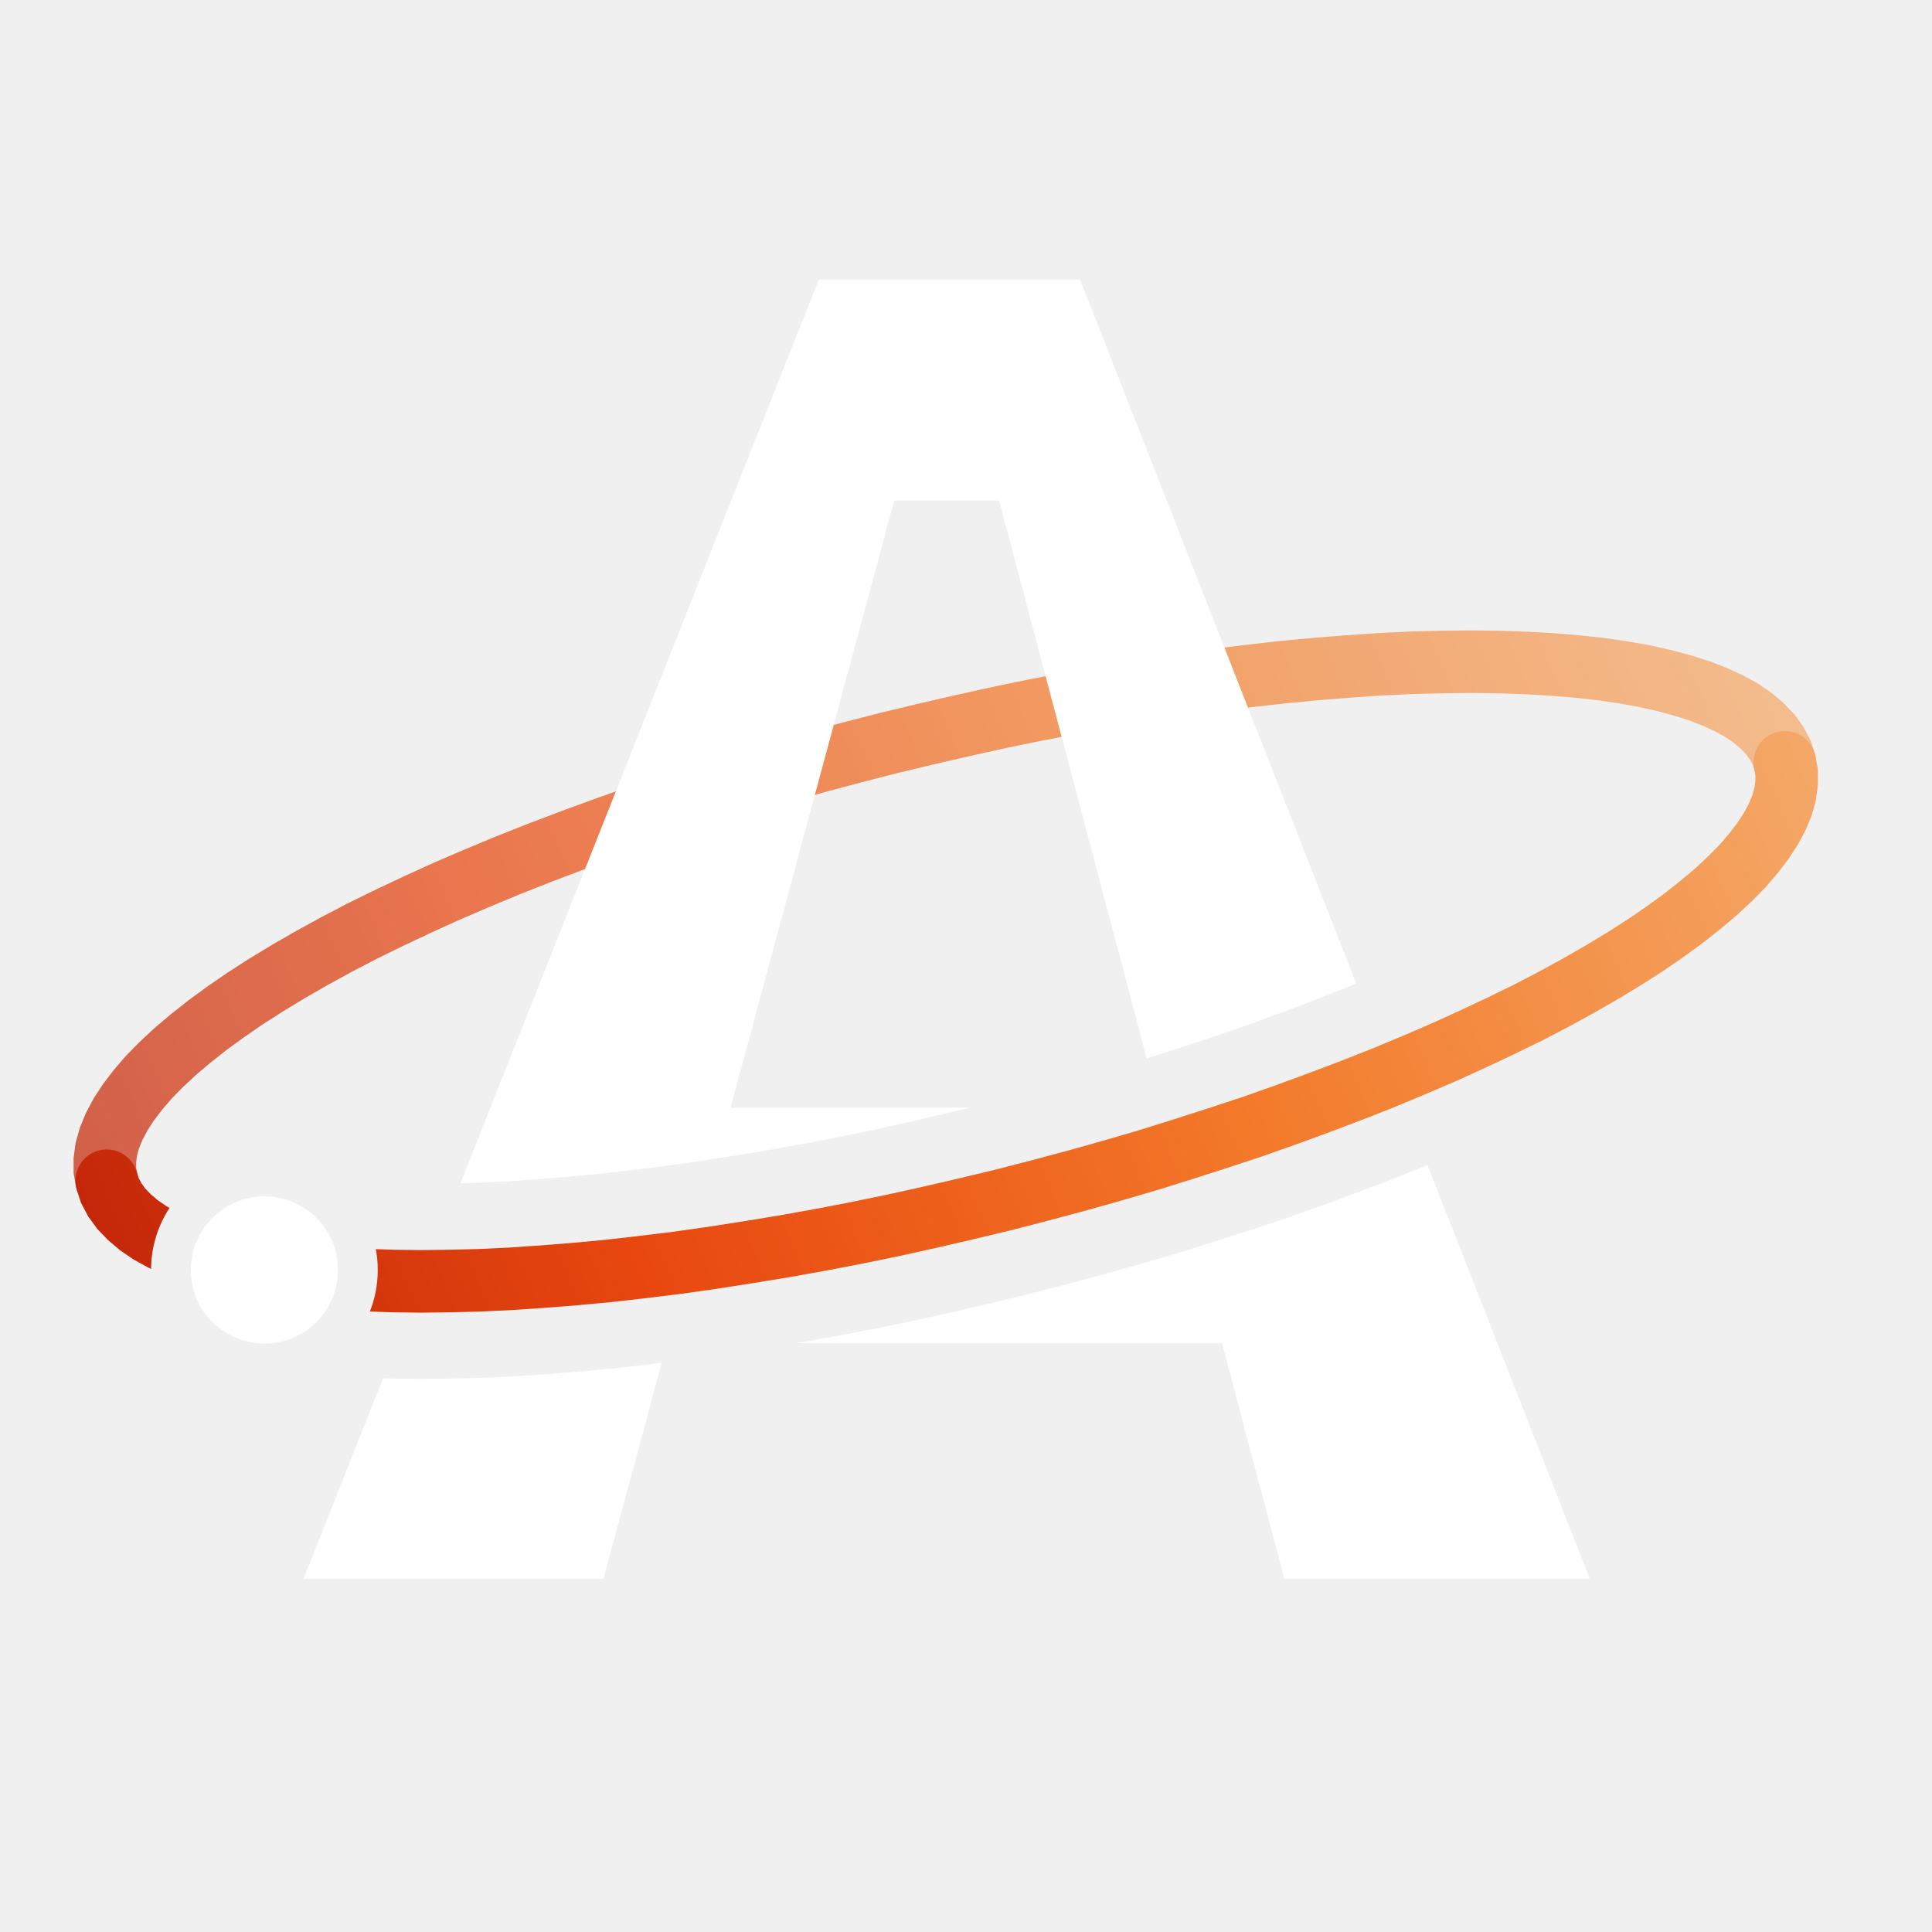
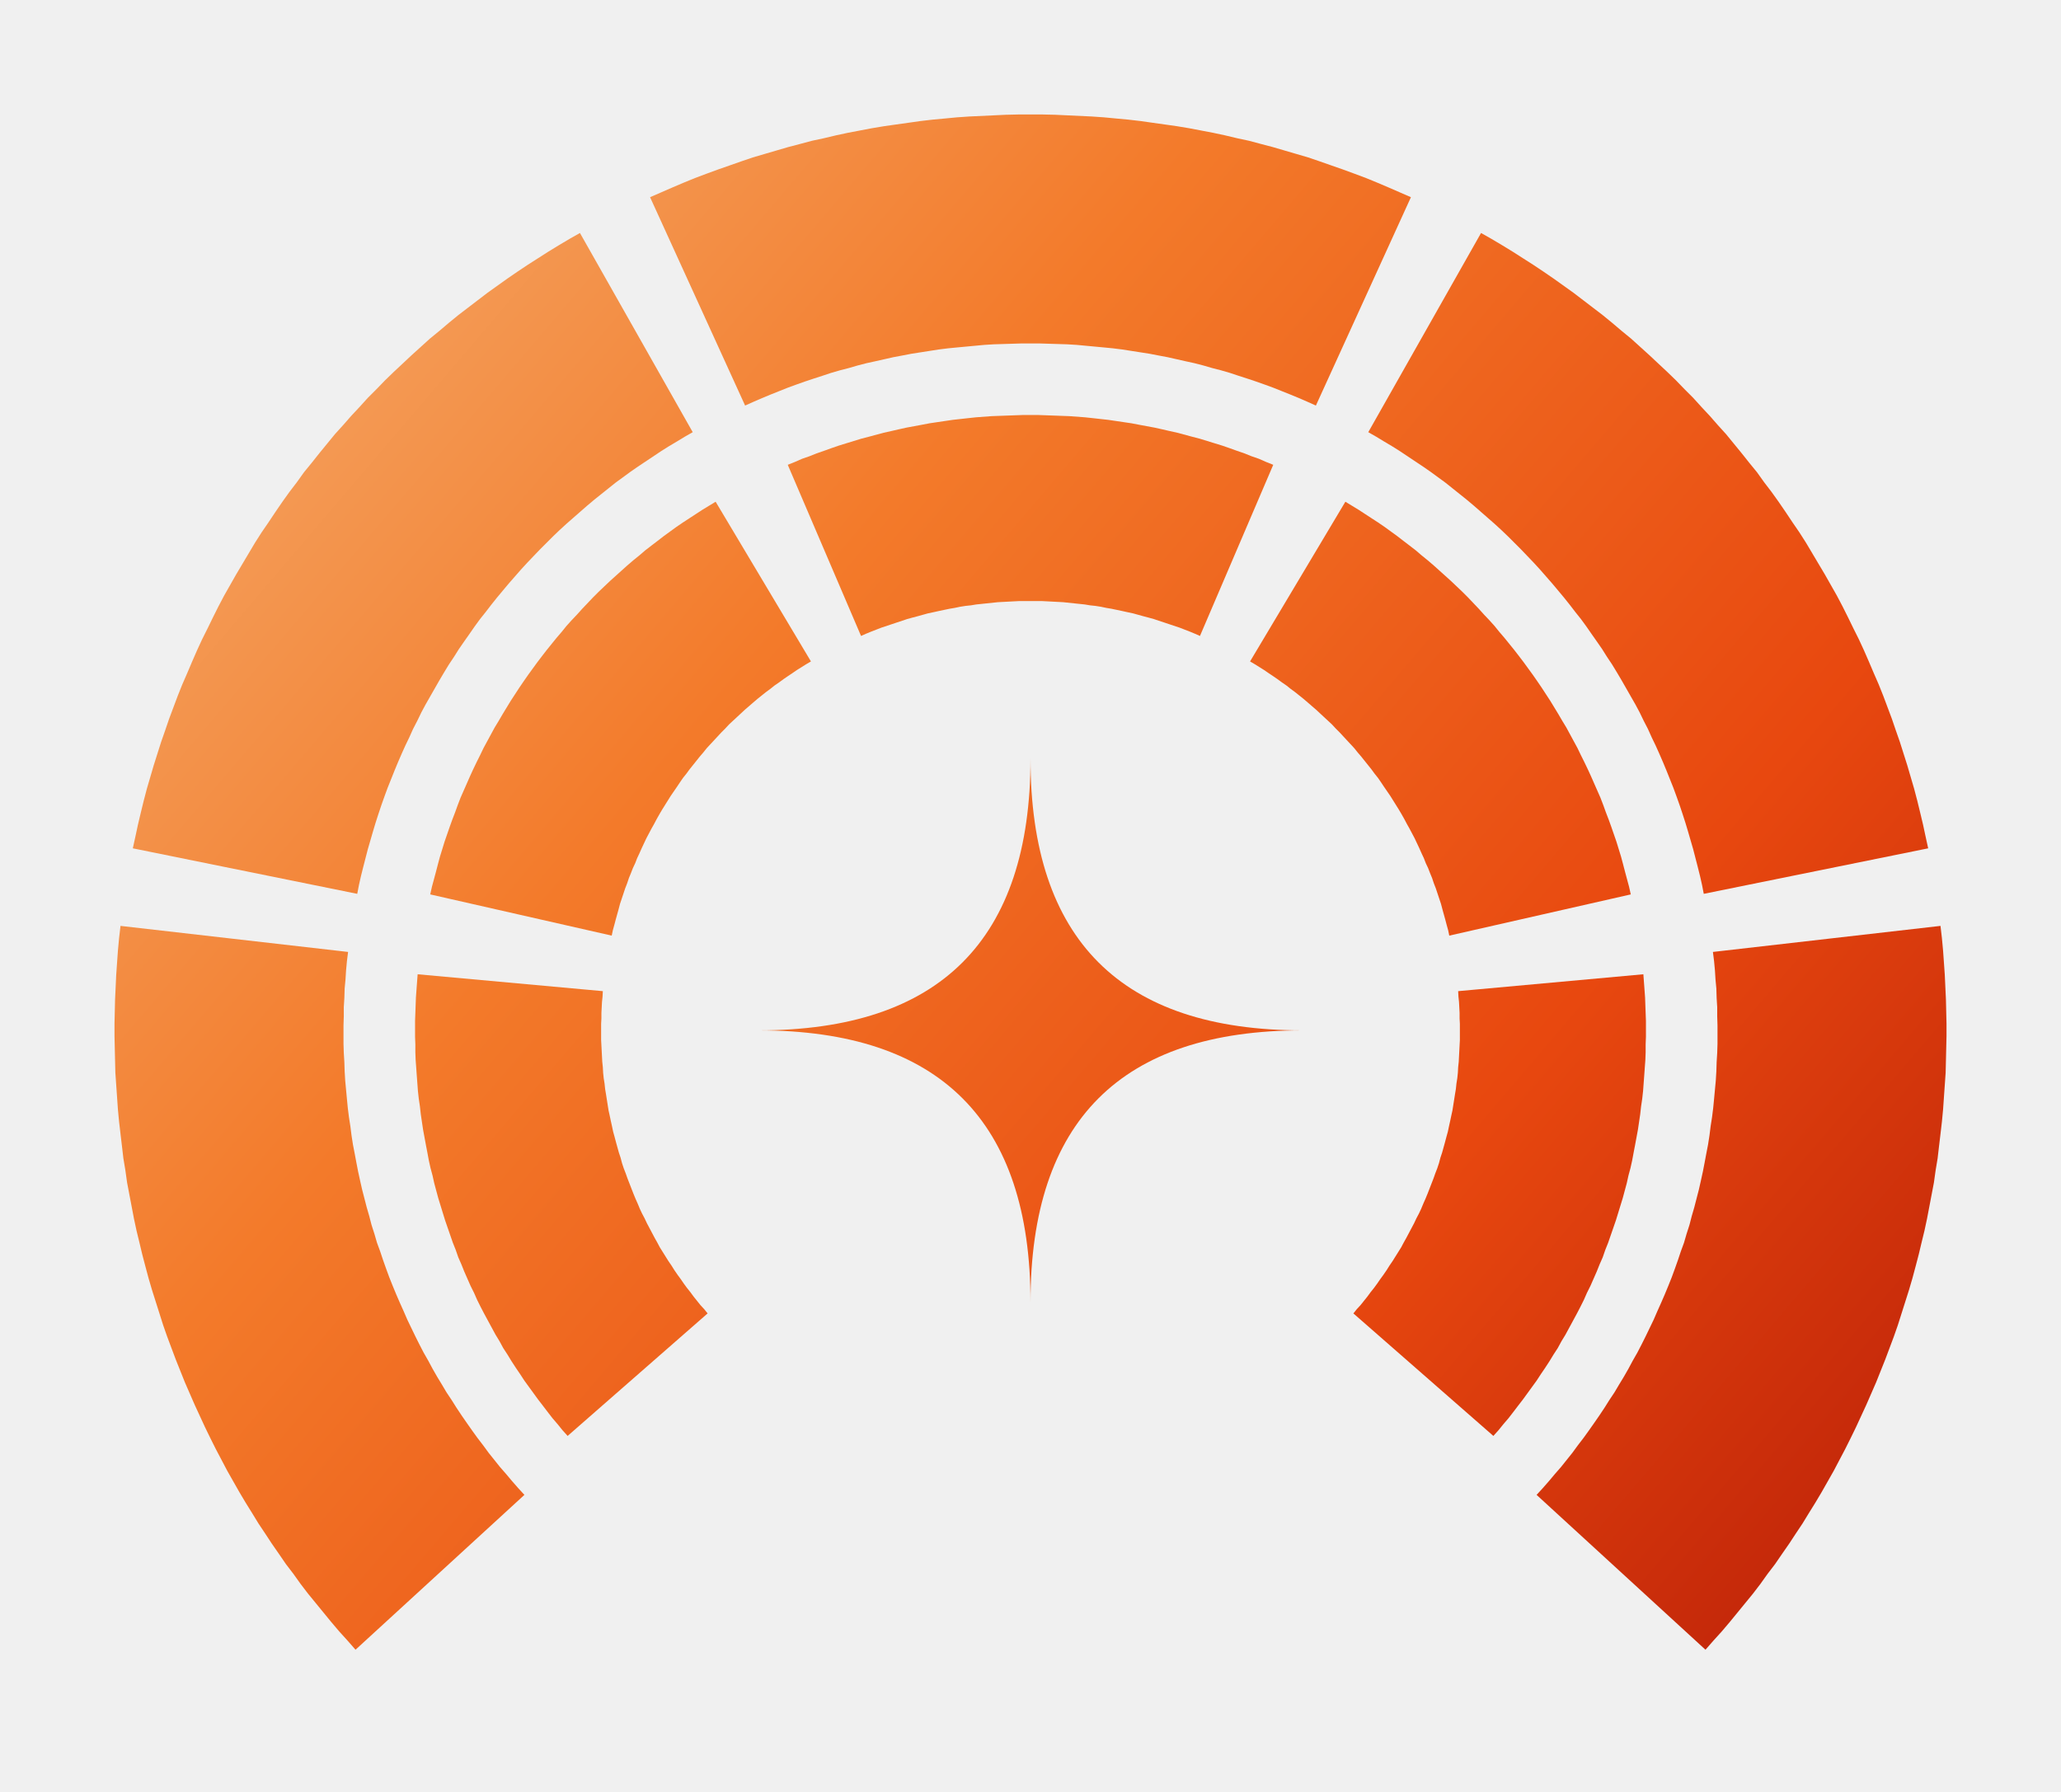
- <svg xmlns="http://www.w3.org/2000/svg" viewBox="-150 -858 1050 1050">
+ <svg xmlns="http://www.w3.org/2000/svg" viewBox="140 110 720 626">
  <defs>
-     <linearGradient id="ga" gradientUnits="userSpaceOnUse" x1="-150" y1="-80" x2="880" y2="-520">
-       <stop offset="0" stop-color="#b81d08" />
-       <stop offset=".32" stop-color="#e8480f" />
-       <stop offset=".62" stop-color="#f37a2a" />
-       <stop offset="1" stop-color="#f4b173" />
+     <linearGradient id="g" x1="180" y1="150" x2="820" y2="696" gradientUnits="userSpaceOnUse">
+       <stop offset="0" stop-color="#f4b173" />
+       <stop offset=".35" stop-color="#f37a2a" />
+       <stop offset=".7" stop-color="#e8480f" />
+       <stop offset="1" stop-color="#b81d08" />
    </linearGradient>
-     <mask id="ma" maskUnits="userSpaceOnUse" x="-300" y="-900" width="1400" height="1100">
-       <rect x="-300" y="-900" width="1400" height="1100" fill="#fff" />
-       <path d="M820.0 -443.7 821.0 -438.2 821.0 -432.4 820.2 -426.5 818.5 -420.4 815.9 -414.1 812.5 -407.7 808.2 -401.1 803.1 -394.4 797.2 -387.5 790.4 -380.6 782.8 -373.5 774.4 -366.4 765.3 -359.2 755.3 -351.9 744.7 -344.6 733.3 -337.3 721.1 -329.9 708.4 -322.6 694.9 -315.2 680.9 -307.9 666.2 -300.7 650.9 -293.5 635.1 -286.3 618.8 -279.3 602.0 -272.3 584.8 -265.5 567.1 -258.8 549.1 -252.2 530.7 -245.7 511.9 -239.5 492.9 -233.4 473.7 -227.4 454.2 -221.7 434.6 -216.2 414.8 -210.9 395.0 -205.8 375.0 -201.0 355.1 -196.4 335.2 -192.0 315.3 -187.9 295.5 -184.1 275.9 -180.6 256.4 -177.4 237.1 -174.4 218.1 -171.7 199.3 -169.4 180.9 -167.3 162.8 -165.6 145.1 -164.2 127.8 -163.0 110.9 -162.2 94.6 -161.8 78.7 -161.6 63.4 -161.8 48.7 -162.3 34.6 -163.1 21.1 -164.2 8.2 -165.6 -4.0 -167.4 -15.5 -169.4 -26.2 -171.8 -36.2 -174.5 -45.5 -177.4 -53.9 -180.7 -61.6 -184.2 -68.5 -188.0 -74.5 -192.1 -79.7 -196.5 -84.1 -201.1 -87.6 -205.9 -90.3 -211.0 -92.0 -216.3" fill="none" stroke="#000" stroke-width="106" stroke-linecap="round" />
-       <circle cx="-6.3" cy="-167.8" r="61.6" fill="#000" />
-     </mask>
-     <mask id="ra" maskUnits="userSpaceOnUse" x="-300" y="-900" width="1400" height="1100">
-       <rect x="-300" y="-900" width="1400" height="1100" fill="#fff" />
-       <circle cx="-6.3" cy="-167.8" r="61.6" fill="#000" />
-     </mask>
  </defs>
-   <g mask="url(#ra)">
-     <path d="M-92.0 -216.3 -93.0 -221.8 -93.0 -227.6 -92.2 -233.5 -90.5 -239.6 -87.9 -245.9 -84.5 -252.3 -80.2 -258.9 -75.1 -265.6 -69.2 -272.5 -62.4 -279.4 -54.8 -286.5 -46.4 -293.6 -37.3 -300.8 -27.3 -308.1 -16.7 -315.4 -5.3 -322.7 6.9 -330.1 19.6 -337.4 33.1 -344.8 47.1 -352.1 61.8 -359.3 77.1 -366.5 92.9 -373.7 109.2 -380.7 126.0 -387.7 143.2 -394.5 160.9 -401.2 178.9 -407.8 197.3 -414.3 216.1 -420.5 235.1 -426.6 254.3 -432.6 273.8 -438.3 293.4 -443.8 313.2 -449.1 333.0 -454.2 353.0 -459.0 372.9 -463.6 392.8 -468.0 412.7 -472.1 432.5 -475.9 452.1 -479.4 471.6 -482.6 490.9 -485.6 509.9 -488.3 528.7 -490.6 547.1 -492.7 565.2 -494.4 582.9 -495.8 600.2 -497.0 617.1 -497.8 633.4 -498.2 649.3 -498.4 664.6 -498.2 679.3 -497.7 693.4 -496.9 706.9 -495.8 719.8 -494.4 732.0 -492.6 743.5 -490.6 754.2 -488.2 764.2 -485.5 773.5 -482.6 781.9 -479.3 789.6 -475.8 796.5 -472.0 802.5 -467.9 807.7 -463.5 812.1 -458.9 815.6 -454.1 818.3 -449.0 820.0 -443.7" fill="none" stroke="url(#ga)" stroke-width="34" stroke-linecap="round" opacity=".72" />
-   </g>
-   <g mask="url(#ma)" fill="#fff">
-     <path d="M15 0 295 -706 437 -706 714 0 548 0 393 -586 336 -586 178 0Z" />
-     <path d="M174 -128H559V-256H174Z" />
-   </g>
-   <g mask="url(#ra)">
-     <path d="M820.0 -443.7 821.0 -438.2 821.0 -432.4 820.2 -426.5 818.5 -420.4 815.9 -414.1 812.5 -407.7 808.2 -401.1 803.1 -394.4 797.2 -387.5 790.4 -380.6 782.8 -373.5 774.4 -366.4 765.3 -359.2 755.3 -351.9 744.7 -344.6 733.3 -337.3 721.1 -329.9 708.4 -322.6 694.9 -315.2 680.9 -307.9 666.2 -300.7 650.9 -293.5 635.1 -286.3 618.8 -279.3 602.0 -272.3 584.8 -265.5 567.1 -258.8 549.1 -252.2 530.7 -245.7 511.9 -239.5 492.9 -233.4 473.7 -227.4 454.2 -221.7 434.6 -216.2 414.8 -210.9 395.0 -205.8 375.0 -201.0 355.1 -196.4 335.2 -192.0 315.3 -187.9 295.5 -184.1 275.9 -180.6 256.4 -177.4 237.1 -174.4 218.1 -171.7 199.3 -169.4 180.9 -167.3 162.8 -165.6 145.1 -164.2 127.8 -163.0 110.9 -162.2 94.6 -161.8 78.7 -161.6 63.4 -161.8 48.7 -162.3 34.6 -163.1 21.1 -164.2 8.2 -165.6 -4.0 -167.4 -15.5 -169.4 -26.2 -171.8 -36.2 -174.5 -45.5 -177.4 -53.9 -180.7 -61.6 -184.2 -68.5 -188.0 -74.5 -192.1 -79.7 -196.5 -84.1 -201.1 -87.6 -205.9 -90.3 -211.0 -92.0 -216.3" fill="none" stroke="url(#ga)" stroke-width="34" stroke-linecap="round" />
-   </g>
-   <circle cx="-6.3" cy="-167.8" r="40" fill="#fff" />
+   <path d="M264.2 686.4 L261.4 683.2 L258.5 680.0 L255.7 676.7 L253.0 673.4 L250.3 670.1 L247.6 666.8 L245.0 663.4 L242.5 659.9 L239.9 656.5 L237.5 653.0 L235.0 649.4 L232.7 645.9 L230.3 642.3 L228.1 638.7 L225.8 635.0 L223.6 631.3 L221.5 627.6 L219.4 623.9 L217.4 620.1 L215.4 616.3 L213.5 612.5 L211.6 608.6 L209.8 604.7 L208.0 600.8 L206.3 596.9 L204.6 593.0 L203.0 589.0 L201.4 585.0 L199.9 581.0 L198.4 577.0 L197.0 573.0 L195.7 568.9 L194.4 564.8 L193.1 560.7 L191.9 556.6 L190.8 552.5 L189.7 548.3 L188.7 544.1 L187.7 540.0 L186.8 535.8 L186.0 531.6 L185.2 527.4 L184.4 523.2 L183.8 518.9 L183.1 514.7 L182.6 510.4 L182.1 506.2 L181.6 501.9 L181.2 497.7 L180.9 493.4 L180.6 489.1 L180.3 484.8 L180.2 480.6 L180.1 476.3 L180.0 472.0 L180.0 467.7 L180.1 463.4 L180.2 459.2 L180.4 454.9 L180.6 450.6 L180.9 446.3 L181.2 442.1 L181.6 437.8 L182.1 433.5 L261.6 442.6 L261.2 445.8 L260.9 449.0 L260.7 452.2 L260.4 455.4 L260.3 458.7 L260.1 461.9 L260.1 465.1 L260.0 468.3 L260.0 471.5 L260.0 474.7 L260.1 477.9 L260.3 481.1 L260.4 484.3 L260.6 487.6 L260.9 490.8 L261.2 494.0 L261.5 497.1 L261.9 500.3 L262.4 503.5 L262.8 506.7 L263.3 509.9 L263.9 513.0 L264.5 516.2 L265.1 519.3 L265.8 522.5 L266.5 525.6 L267.3 528.7 L268.1 531.8 L269.0 534.9 L269.8 538.0 L270.8 541.1 L271.7 544.2 L272.8 547.2 L273.8 550.2 L274.9 553.3 L276.0 556.3 L277.2 559.3 L278.4 562.2 L279.7 565.2 L281.0 568.1 L282.3 571.1 L283.7 574.0 L285.1 576.9 L286.5 579.7 L288.0 582.6 L289.6 585.4 L291.1 588.2 L292.7 591.0 L294.4 593.8 L296.0 596.5 L297.8 599.2 L299.5 601.9 L301.3 604.6 L303.1 607.2 L305.0 609.9 L306.8 612.4 L308.8 615.0 L310.7 617.6 L312.7 620.1 L314.7 622.6 L316.8 625.0 L318.9 627.5 L321.0 629.9 L323.2 632.3Z" fill="url(#g)" />
+   <path d="M338.3 611.7 L336.5 609.7 L334.8 607.6 L333.0 605.5 L331.3 603.3 L329.7 601.2 L328.0 599.0 L326.4 596.8 L324.8 594.6 L323.2 592.4 L321.7 590.1 L320.2 587.9 L318.7 585.6 L317.3 583.3 L315.8 581.0 L314.5 578.6 L313.1 576.3 L311.8 573.9 L310.5 571.5 L309.2 569.1 L307.9 566.6 L306.7 564.2 L305.6 561.7 L304.4 559.3 L303.3 556.8 L302.2 554.3 L301.2 551.8 L300.1 549.3 L299.2 546.7 L298.2 544.2 L297.3 541.6 L296.4 539.0 L295.5 536.4 L294.7 533.8 L293.9 531.2 L293.1 528.6 L292.4 526.0 L291.7 523.4 L291.1 520.7 L290.4 518.1 L289.8 515.4 L289.3 512.7 L288.8 510.1 L288.3 507.4 L287.8 504.7 L287.4 502.0 L287.0 499.3 L286.7 496.6 L286.3 493.9 L286.0 491.2 L285.8 488.5 L285.6 485.8 L285.4 483.0 L285.2 480.3 L285.1 477.6 L285.1 474.9 L285.0 472.2 L285.0 469.4 L285.0 466.7 L285.1 464.0 L285.2 461.3 L285.3 458.5 L285.5 455.8 L285.7 453.1 L285.9 450.4 L350.6 456.3 L350.5 458.2 L350.3 460.1 L350.2 462.0 L350.1 463.9 L350.1 465.8 L350.0 467.7 L350.0 469.6 L350.0 471.5 L350.0 473.4 L350.1 475.3 L350.2 477.2 L350.3 479.1 L350.4 481.0 L350.6 482.9 L350.7 484.8 L350.9 486.7 L351.2 488.6 L351.4 490.5 L351.7 492.3 L352.0 494.2 L352.3 496.1 L352.6 498.0 L353.0 499.8 L353.4 501.7 L353.8 503.5 L354.2 505.4 L354.7 507.2 L355.2 509.1 L355.7 510.9 L356.2 512.7 L356.8 514.5 L357.3 516.4 L357.9 518.2 L358.6 520.0 L359.2 521.7 L359.9 523.5 L360.6 525.3 L361.3 527.1 L362.0 528.8 L362.8 530.6 L363.5 532.3 L364.3 534.0 L365.2 535.7 L366.0 537.4 L366.9 539.1 L367.8 540.8 L368.7 542.5 L369.6 544.1 L370.5 545.8 L371.5 547.4 L372.5 549.0 L373.5 550.6 L374.6 552.2 L375.6 553.8 L376.7 555.4 L377.8 556.9 L378.9 558.5 L380.0 560.0 L381.2 561.5 L382.3 563.0 L383.5 564.5 L384.7 566.0 L386.0 567.4 L387.2 568.9Z" fill="url(#g)" />
+   <path d="M186.4 406.4 L187.3 402.3 L188.2 398.1 L189.2 393.9 L190.2 389.8 L191.3 385.6 L192.5 381.5 L193.7 377.4 L195.0 373.3 L196.3 369.2 L197.7 365.2 L199.1 361.1 L200.6 357.1 L202.1 353.1 L203.7 349.1 L205.4 345.2 L207.1 341.2 L208.8 337.3 L210.6 333.4 L212.5 329.6 L214.4 325.7 L216.3 321.9 L218.3 318.1 L220.4 314.4 L222.5 310.7 L224.7 307.0 L226.9 303.3 L229.1 299.6 L231.4 296.0 L233.8 292.5 L236.2 288.9 L238.6 285.4 L241.1 281.9 L243.7 278.5 L246.2 275.0 L248.9 271.7 L251.6 268.3 L254.3 265.0 L257.0 261.7 L259.9 258.5 L262.7 255.3 L265.6 252.2 L268.5 249.0 L271.5 246.0 L274.5 242.9 L277.6 239.9 L280.7 237.0 L283.8 234.1 L287.0 231.2 L290.2 228.3 L293.5 225.6 L296.8 222.8 L300.1 220.1 L303.5 217.5 L306.9 214.9 L310.3 212.3 L313.8 209.8 L317.3 207.3 L320.8 204.9 L324.4 202.5 L328.0 200.2 L331.6 197.9 L335.2 195.7 L338.9 193.5 L342.6 191.4 L382.0 261.0 L379.2 262.6 L376.4 264.3 L373.7 265.9 L371.0 267.6 L368.3 269.4 L365.6 271.2 L362.9 273.0 L360.3 274.8 L357.7 276.7 L355.1 278.6 L352.6 280.6 L350.1 282.6 L347.6 284.6 L345.1 286.7 L342.7 288.8 L340.3 290.9 L337.9 293.0 L335.5 295.2 L333.2 297.4 L330.9 299.7 L328.6 302.0 L326.4 304.3 L324.2 306.6 L322.0 309.0 L319.9 311.4 L317.8 313.8 L315.7 316.3 L313.7 318.7 L311.7 321.2 L309.7 323.8 L307.7 326.3 L305.8 328.9 L304.0 331.5 L302.1 334.2 L300.3 336.8 L298.6 339.5 L296.8 342.2 L295.1 345.0 L293.5 347.7 L291.9 350.5 L290.3 353.3 L288.7 356.1 L287.2 358.9 L285.8 361.8 L284.3 364.7 L283.0 367.6 L281.6 370.5 L280.3 373.4 L279.0 376.4 L277.8 379.3 L276.6 382.3 L275.4 385.3 L274.3 388.3 L273.2 391.4 L272.2 394.4 L271.2 397.5 L270.3 400.5 L269.4 403.6 L268.5 406.7 L267.7 409.8 L266.9 412.9 L266.1 416.1 L265.4 419.2 L264.8 422.3Z" fill="url(#g)" />
+   <path d="M290.3 422.5 L290.9 419.8 L291.6 417.2 L292.3 414.6 L293.0 411.9 L293.7 409.3 L294.5 406.7 L295.3 404.1 L296.2 401.5 L297.1 398.9 L298.0 396.4 L299.0 393.8 L299.9 391.3 L300.9 388.7 L302.0 386.2 L303.1 383.7 L304.2 381.2 L305.3 378.8 L306.5 376.3 L307.7 373.9 L308.9 371.4 L310.2 369.0 L311.5 366.6 L312.8 364.2 L314.2 361.9 L315.6 359.5 L317.0 357.2 L318.4 354.9 L319.9 352.6 L321.4 350.3 L322.9 348.1 L324.5 345.8 L326.1 343.6 L327.7 341.4 L329.3 339.3 L331.0 337.1 L332.7 335.0 L334.4 332.9 L336.2 330.8 L337.9 328.7 L339.7 326.7 L341.6 324.7 L343.4 322.7 L345.3 320.7 L347.2 318.7 L349.1 316.8 L351.1 314.9 L353.1 313.0 L355.1 311.2 L357.1 309.4 L359.1 307.6 L361.2 305.8 L363.3 304.1 L365.4 302.3 L367.6 300.6 L369.7 299.0 L371.9 297.3 L374.1 295.7 L376.3 294.1 L378.5 292.6 L380.8 291.1 L383.1 289.6 L385.4 288.1 L387.7 286.7 L390.0 285.3 L423.3 341.1 L421.6 342.1 L420.0 343.1 L418.4 344.1 L416.8 345.2 L415.3 346.2 L413.7 347.3 L412.2 348.4 L410.6 349.5 L409.1 350.7 L407.6 351.8 L406.1 353.0 L404.6 354.2 L403.2 355.4 L401.7 356.7 L400.3 357.9 L398.9 359.2 L397.5 360.5 L396.1 361.8 L394.7 363.1 L393.4 364.5 L392.1 365.8 L390.8 367.2 L389.5 368.6 L388.2 370.0 L386.9 371.4 L385.7 372.9 L384.5 374.3 L383.3 375.8 L382.1 377.3 L380.9 378.8 L379.8 380.3 L378.6 381.8 L377.5 383.4 L376.5 384.9 L375.4 386.5 L374.3 388.1 L373.3 389.7 L372.3 391.3 L371.3 392.9 L370.3 394.6 L369.4 396.2 L368.5 397.9 L367.6 399.5 L366.7 401.2 L365.8 402.9 L365.0 404.6 L364.2 406.3 L363.4 408.1 L362.6 409.8 L361.9 411.6 L361.1 413.3 L360.4 415.1 L359.7 416.8 L359.1 418.6 L358.4 420.4 L357.8 422.2 L357.2 424.0 L356.6 425.8 L356.1 427.7 L355.6 429.5 L355.1 431.3 L354.6 433.2 L354.1 435.0 L353.7 436.9Z" fill="url(#g)" />
+   <path d="M367.1 178.9 L371.0 177.2 L374.9 175.5 L378.9 173.8 L382.8 172.2 L386.8 170.7 L390.9 169.2 L394.9 167.8 L398.9 166.4 L403.0 165.0 L407.1 163.8 L411.2 162.6 L415.3 161.4 L419.5 160.3 L423.6 159.2 L427.8 158.3 L432.0 157.3 L436.2 156.4 L440.4 155.6 L444.6 154.8 L448.8 154.1 L453.0 153.5 L457.3 152.9 L461.5 152.3 L465.8 151.8 L470.1 151.4 L474.3 151.0 L478.6 150.7 L482.9 150.5 L487.2 150.3 L491.4 150.1 L495.7 150.0 L500.0 150.0 L504.3 150.0 L508.6 150.1 L512.8 150.3 L517.1 150.5 L521.4 150.7 L525.7 151.0 L529.9 151.4 L534.2 151.8 L538.5 152.3 L542.7 152.9 L547.0 153.5 L551.2 154.1 L555.4 154.8 L559.6 155.6 L563.8 156.4 L568.0 157.3 L572.2 158.3 L576.4 159.2 L580.5 160.3 L584.7 161.4 L588.8 162.6 L592.9 163.8 L597.0 165.0 L601.1 166.4 L605.1 167.8 L609.1 169.2 L613.2 170.7 L617.2 172.2 L621.1 173.8 L625.1 175.5 L629.0 177.2 L632.9 178.9 L599.7 251.7 L596.8 250.4 L593.8 249.1 L590.9 247.9 L587.9 246.7 L584.9 245.5 L581.9 244.4 L578.8 243.3 L575.8 242.3 L572.7 241.3 L569.7 240.3 L566.6 239.4 L563.5 238.6 L560.4 237.7 L557.3 236.9 L554.1 236.2 L551.0 235.5 L547.9 234.8 L544.7 234.2 L541.6 233.6 L538.4 233.1 L535.2 232.6 L532.0 232.1 L528.8 231.7 L525.7 231.4 L522.5 231.1 L519.3 230.8 L516.1 230.5 L512.8 230.3 L509.6 230.2 L506.4 230.1 L503.2 230.0 L500.0 230.0 L496.8 230.0 L493.6 230.1 L490.4 230.2 L487.2 230.3 L483.9 230.5 L480.7 230.8 L477.5 231.1 L474.3 231.4 L471.2 231.7 L468.0 232.1 L464.8 232.6 L461.6 233.1 L458.4 233.6 L455.3 234.2 L452.1 234.8 L449.0 235.5 L445.9 236.2 L442.7 236.9 L439.6 237.7 L436.5 238.6 L433.4 239.4 L430.3 240.3 L427.3 241.3 L424.2 242.3 L421.2 243.3 L418.1 244.4 L415.1 245.5 L412.1 246.7 L409.1 247.9 L406.2 249.1 L403.2 250.4 L400.3 251.7Z" fill="url(#g)" />
+   <path d="M415.2 272.4 L417.7 271.4 L420.2 270.3 L422.8 269.4 L425.3 268.4 L427.9 267.5 L430.4 266.6 L433.0 265.7 L435.6 264.9 L438.2 264.1 L440.8 263.3 L443.5 262.6 L446.1 261.9 L448.7 261.2 L451.4 260.6 L454.0 260.0 L456.7 259.4 L459.4 258.9 L462.1 258.4 L464.7 257.9 L467.4 257.5 L470.1 257.1 L472.8 256.7 L475.5 256.4 L478.2 256.1 L481.0 255.8 L483.7 255.6 L486.4 255.4 L489.1 255.3 L491.8 255.2 L494.6 255.1 L497.3 255.0 L500.0 255.0 L502.7 255.0 L505.4 255.1 L508.2 255.2 L510.9 255.3 L513.6 255.4 L516.3 255.6 L519.0 255.8 L521.8 256.1 L524.5 256.4 L527.2 256.7 L529.9 257.1 L532.6 257.5 L535.3 257.9 L537.9 258.4 L540.6 258.9 L543.3 259.4 L546.0 260.0 L548.6 260.6 L551.3 261.2 L553.9 261.9 L556.5 262.6 L559.2 263.3 L561.8 264.1 L564.4 264.9 L567.0 265.7 L569.6 266.6 L572.1 267.5 L574.7 268.4 L577.2 269.4 L579.8 270.3 L582.3 271.4 L584.8 272.4 L559.2 332.2 L557.4 331.4 L555.7 330.7 L553.9 330.0 L552.1 329.3 L550.3 328.7 L548.5 328.1 L546.7 327.5 L544.9 326.9 L543.1 326.3 L541.3 325.8 L539.4 325.3 L537.6 324.8 L535.8 324.3 L533.9 323.9 L532.1 323.5 L530.2 323.1 L528.3 322.7 L526.5 322.4 L524.6 322.0 L522.7 321.7 L520.8 321.5 L519.0 321.2 L517.1 321.0 L515.2 320.8 L513.3 320.6 L511.4 320.4 L509.5 320.3 L507.6 320.2 L505.7 320.1 L503.8 320.0 L501.9 320.0 L500.0 320.0 L498.1 320.0 L496.2 320.0 L494.3 320.1 L492.4 320.2 L490.5 320.3 L488.6 320.4 L486.7 320.6 L484.8 320.8 L482.9 321.0 L481.0 321.2 L479.2 321.5 L477.3 321.7 L475.4 322.0 L473.5 322.4 L471.7 322.7 L469.8 323.1 L467.9 323.5 L466.1 323.9 L464.2 324.3 L462.4 324.8 L460.6 325.3 L458.7 325.8 L456.9 326.3 L455.1 326.9 L453.3 327.5 L451.5 328.1 L449.7 328.7 L447.9 329.3 L446.1 330.0 L444.3 330.7 L442.6 331.4 L440.8 332.2Z" fill="url(#g)" />
+   <path d="M657.4 191.4 L661.1 193.5 L664.8 195.7 L668.4 197.9 L672.0 200.2 L675.6 202.5 L679.2 204.9 L682.7 207.3 L686.2 209.8 L689.7 212.3 L693.1 214.9 L696.5 217.5 L699.9 220.1 L703.2 222.8 L706.5 225.6 L709.8 228.3 L713.0 231.2 L716.2 234.1 L719.3 237.0 L722.4 239.9 L725.5 242.9 L728.5 246.0 L731.5 249.0 L734.4 252.2 L737.3 255.3 L740.1 258.5 L743.0 261.7 L745.7 265.0 L748.4 268.3 L751.1 271.7 L753.8 275.0 L756.3 278.5 L758.9 281.9 L761.4 285.4 L763.8 288.9 L766.2 292.5 L768.6 296.0 L770.9 299.6 L773.1 303.3 L775.3 307.0 L777.5 310.7 L779.6 314.4 L781.7 318.1 L783.7 321.9 L785.6 325.7 L787.5 329.6 L789.4 333.4 L791.2 337.3 L792.9 341.2 L794.6 345.2 L796.3 349.1 L797.9 353.1 L799.4 357.1 L800.9 361.1 L802.3 365.2 L803.7 369.2 L805.0 373.3 L806.3 377.4 L807.5 381.5 L808.7 385.6 L809.8 389.8 L810.8 393.9 L811.8 398.1 L812.7 402.3 L813.6 406.4 L735.2 422.3 L734.6 419.2 L733.9 416.1 L733.1 412.9 L732.3 409.8 L731.5 406.7 L730.6 403.6 L729.7 400.5 L728.8 397.5 L727.8 394.4 L726.8 391.4 L725.7 388.3 L724.6 385.3 L723.4 382.3 L722.2 379.3 L721.0 376.4 L719.7 373.4 L718.4 370.5 L717.0 367.6 L715.7 364.7 L714.2 361.8 L712.8 358.9 L711.3 356.1 L709.7 353.3 L708.1 350.5 L706.5 347.7 L704.9 345.0 L703.2 342.2 L701.4 339.5 L699.7 336.8 L697.9 334.2 L696.0 331.5 L694.2 328.9 L692.3 326.3 L690.3 323.8 L688.3 321.2 L686.3 318.7 L684.3 316.3 L682.2 313.8 L680.1 311.4 L678.0 309.0 L675.8 306.6 L673.6 304.3 L671.4 302.0 L669.1 299.7 L666.8 297.4 L664.5 295.2 L662.1 293.0 L659.7 290.9 L657.3 288.8 L654.9 286.7 L652.4 284.6 L649.9 282.6 L647.4 280.6 L644.9 278.6 L642.3 276.7 L639.7 274.8 L637.1 273.0 L634.4 271.2 L631.7 269.4 L629.0 267.6 L626.3 265.9 L623.6 264.3 L620.8 262.6 L618.0 261.0Z" fill="url(#g)" />
+   <path d="M610.0 285.3 L612.3 286.7 L614.6 288.1 L616.9 289.6 L619.2 291.1 L621.5 292.6 L623.7 294.1 L625.9 295.7 L628.1 297.3 L630.3 299.0 L632.4 300.6 L634.6 302.3 L636.7 304.1 L638.8 305.8 L640.9 307.6 L642.9 309.4 L644.9 311.2 L646.9 313.0 L648.9 314.9 L650.9 316.8 L652.8 318.7 L654.7 320.7 L656.6 322.7 L658.4 324.7 L660.3 326.7 L662.1 328.7 L663.8 330.8 L665.6 332.9 L667.3 335.0 L669.0 337.1 L670.7 339.3 L672.3 341.4 L673.9 343.6 L675.5 345.8 L677.1 348.1 L678.6 350.3 L680.1 352.6 L681.6 354.9 L683.0 357.2 L684.4 359.5 L685.8 361.9 L687.2 364.2 L688.5 366.6 L689.8 369.0 L691.1 371.4 L692.3 373.9 L693.5 376.3 L694.7 378.8 L695.8 381.2 L696.9 383.7 L698.0 386.2 L699.1 388.7 L700.1 391.3 L701.0 393.8 L702.0 396.4 L702.9 398.9 L703.8 401.5 L704.7 404.1 L705.5 406.7 L706.3 409.3 L707.0 411.9 L707.7 414.6 L708.4 417.2 L709.1 419.8 L709.7 422.5 L646.3 436.9 L645.9 435.0 L645.4 433.2 L644.9 431.3 L644.4 429.5 L643.9 427.7 L643.4 425.8 L642.8 424.0 L642.2 422.2 L641.6 420.4 L640.9 418.6 L640.3 416.8 L639.6 415.1 L638.9 413.3 L638.1 411.6 L637.4 409.8 L636.6 408.1 L635.8 406.3 L635.0 404.6 L634.2 402.9 L633.3 401.2 L632.4 399.5 L631.5 397.9 L630.6 396.2 L629.7 394.6 L628.7 392.9 L627.7 391.3 L626.7 389.7 L625.7 388.1 L624.6 386.5 L623.5 384.9 L622.5 383.4 L621.4 381.8 L620.2 380.3 L619.1 378.8 L617.9 377.3 L616.7 375.8 L615.5 374.3 L614.3 372.9 L613.1 371.4 L611.8 370.0 L610.5 368.6 L609.2 367.2 L607.9 365.8 L606.6 364.5 L605.3 363.1 L603.9 361.8 L602.5 360.5 L601.1 359.2 L599.7 357.9 L598.3 356.7 L596.8 355.4 L595.4 354.2 L593.9 353.0 L592.4 351.8 L590.9 350.7 L589.4 349.5 L587.8 348.4 L586.3 347.3 L584.7 346.2 L583.2 345.2 L581.6 344.1 L580.0 343.1 L578.4 342.1 L576.7 341.1Z" fill="url(#g)" />
+   <path d="M817.9 433.5 L818.4 437.8 L818.8 442.1 L819.1 446.3 L819.4 450.6 L819.6 454.9 L819.8 459.2 L819.9 463.4 L820.0 467.7 L820.0 472.0 L819.9 476.3 L819.8 480.6 L819.7 484.8 L819.4 489.1 L819.1 493.4 L818.8 497.7 L818.4 501.9 L817.9 506.2 L817.4 510.4 L816.9 514.7 L816.2 518.9 L815.6 523.2 L814.8 527.4 L814.0 531.6 L813.2 535.8 L812.3 540.0 L811.3 544.1 L810.3 548.3 L809.2 552.5 L808.1 556.6 L806.9 560.7 L805.6 564.8 L804.3 568.9 L803.0 573.0 L801.6 577.0 L800.1 581.0 L798.6 585.0 L797.0 589.0 L795.4 593.0 L793.7 596.9 L792.0 600.8 L790.2 604.7 L788.4 608.6 L786.5 612.5 L784.6 616.3 L782.6 620.1 L780.6 623.9 L778.5 627.6 L776.4 631.3 L774.2 635.0 L771.9 638.7 L769.7 642.3 L767.3 645.9 L765.0 649.4 L762.5 653.0 L760.1 656.5 L757.5 659.9 L755.0 663.4 L752.4 666.8 L749.7 670.1 L747.0 673.4 L744.3 676.7 L741.5 680.0 L738.6 683.2 L735.8 686.4 L676.8 632.3 L679.0 629.9 L681.1 627.5 L683.2 625.0 L685.3 622.6 L687.3 620.1 L689.3 617.6 L691.2 615.0 L693.2 612.4 L695.0 609.9 L696.9 607.2 L698.7 604.6 L700.5 601.9 L702.2 599.2 L704.0 596.5 L705.6 593.8 L707.3 591.0 L708.9 588.2 L710.4 585.4 L712.0 582.6 L713.5 579.7 L714.9 576.9 L716.3 574.0 L717.7 571.1 L719.0 568.1 L720.3 565.2 L721.6 562.2 L722.8 559.3 L724.0 556.3 L725.1 553.3 L726.2 550.2 L727.2 547.2 L728.3 544.2 L729.2 541.1 L730.2 538.0 L731.0 534.9 L731.9 531.8 L732.7 528.7 L733.5 525.6 L734.2 522.5 L734.9 519.3 L735.5 516.2 L736.1 513.0 L736.7 509.9 L737.2 506.7 L737.6 503.5 L738.1 500.3 L738.5 497.1 L738.8 494.0 L739.1 490.8 L739.4 487.6 L739.6 484.3 L739.7 481.1 L739.9 477.9 L740.0 474.7 L740.0 471.5 L740.0 468.3 L739.9 465.1 L739.9 461.9 L739.7 458.7 L739.6 455.4 L739.3 452.2 L739.1 449.0 L738.8 445.8 L738.4 442.6Z" fill="url(#g)" />
+   <path d="M714.1 450.4 L714.3 453.1 L714.5 455.8 L714.7 458.5 L714.8 461.3 L714.9 464.0 L715.0 466.7 L715.0 469.4 L715.0 472.2 L714.9 474.9 L714.9 477.6 L714.8 480.3 L714.6 483.0 L714.4 485.8 L714.2 488.5 L714.0 491.2 L713.7 493.9 L713.3 496.6 L713.0 499.3 L712.6 502.0 L712.2 504.7 L711.7 507.4 L711.2 510.1 L710.7 512.7 L710.2 515.4 L709.6 518.1 L708.9 520.7 L708.3 523.4 L707.6 526.0 L706.9 528.6 L706.1 531.2 L705.3 533.8 L704.5 536.4 L703.6 539.0 L702.7 541.6 L701.8 544.2 L700.8 546.7 L699.9 549.3 L698.8 551.8 L697.8 554.3 L696.7 556.8 L695.6 559.3 L694.4 561.7 L693.3 564.2 L692.1 566.6 L690.8 569.1 L689.5 571.5 L688.2 573.9 L686.9 576.3 L685.5 578.6 L684.2 581.0 L682.7 583.3 L681.3 585.6 L679.8 587.9 L678.3 590.1 L676.8 592.4 L675.2 594.6 L673.6 596.8 L672.0 599.0 L670.3 601.2 L668.7 603.3 L667.0 605.5 L665.2 607.6 L663.5 609.7 L661.7 611.7 L612.8 568.9 L614.0 567.4 L615.3 566.0 L616.5 564.5 L617.7 563.0 L618.8 561.5 L620.0 560.0 L621.1 558.5 L622.2 556.9 L623.3 555.4 L624.4 553.8 L625.4 552.2 L626.5 550.6 L627.5 549.0 L628.5 547.4 L629.5 545.8 L630.4 544.1 L631.3 542.5 L632.2 540.8 L633.1 539.1 L634.0 537.4 L634.8 535.7 L635.7 534.0 L636.5 532.3 L637.2 530.6 L638.0 528.8 L638.7 527.1 L639.4 525.3 L640.1 523.5 L640.8 521.7 L641.4 520.0 L642.1 518.2 L642.7 516.4 L643.2 514.5 L643.8 512.7 L644.3 510.9 L644.8 509.1 L645.3 507.2 L645.8 505.4 L646.2 503.5 L646.6 501.7 L647.0 499.8 L647.4 498.0 L647.7 496.1 L648.0 494.2 L648.3 492.3 L648.6 490.5 L648.8 488.6 L649.1 486.7 L649.3 484.8 L649.4 482.9 L649.6 481.0 L649.7 479.1 L649.8 477.2 L649.9 475.3 L650.0 473.4 L650.0 471.5 L650.0 469.6 L650.0 467.7 L649.9 465.8 L649.9 463.9 L649.8 462.0 L649.7 460.1 L649.5 458.2 L649.4 456.3Z" fill="url(#g)" />
+   <path d="M500.0 375.0 Q500.0 470.0 595.0 470.0 Q500.0 470.0 500.0 565.0 Q500.0 470.0 405.0 470.0 Q500.0 470.0 500.0 375.0Z" fill="url(#g)" />
</svg>
